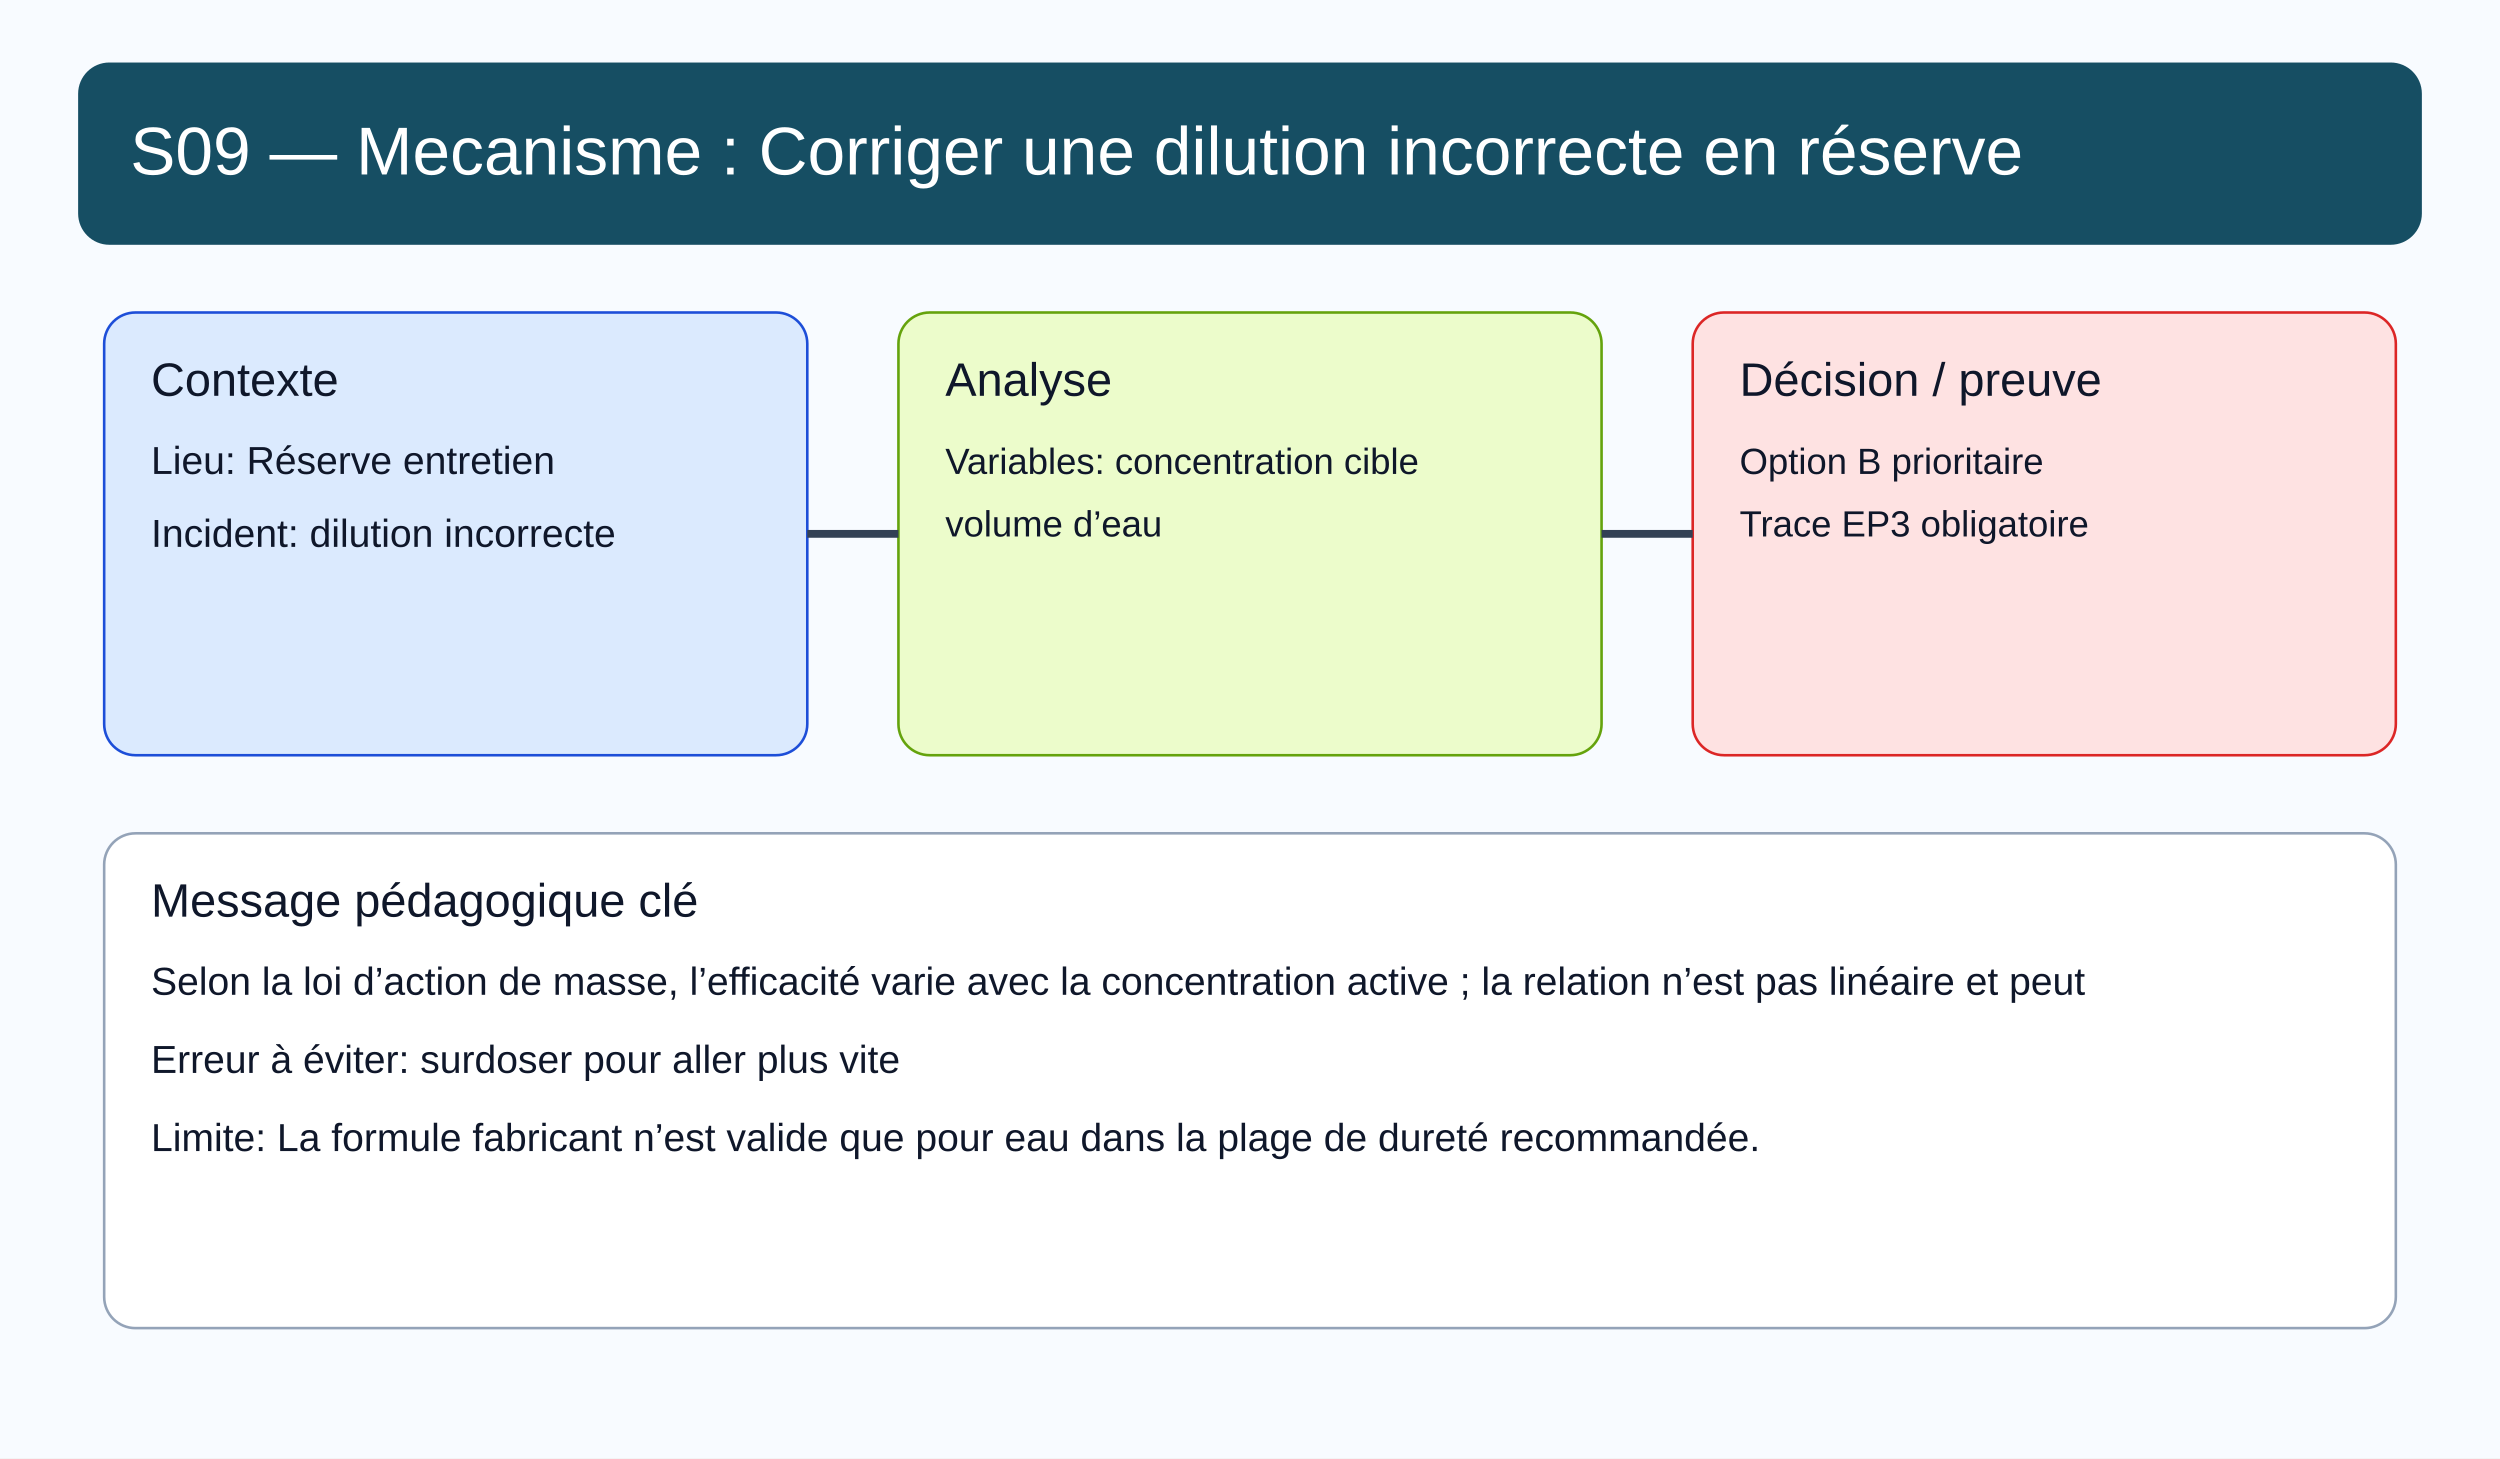
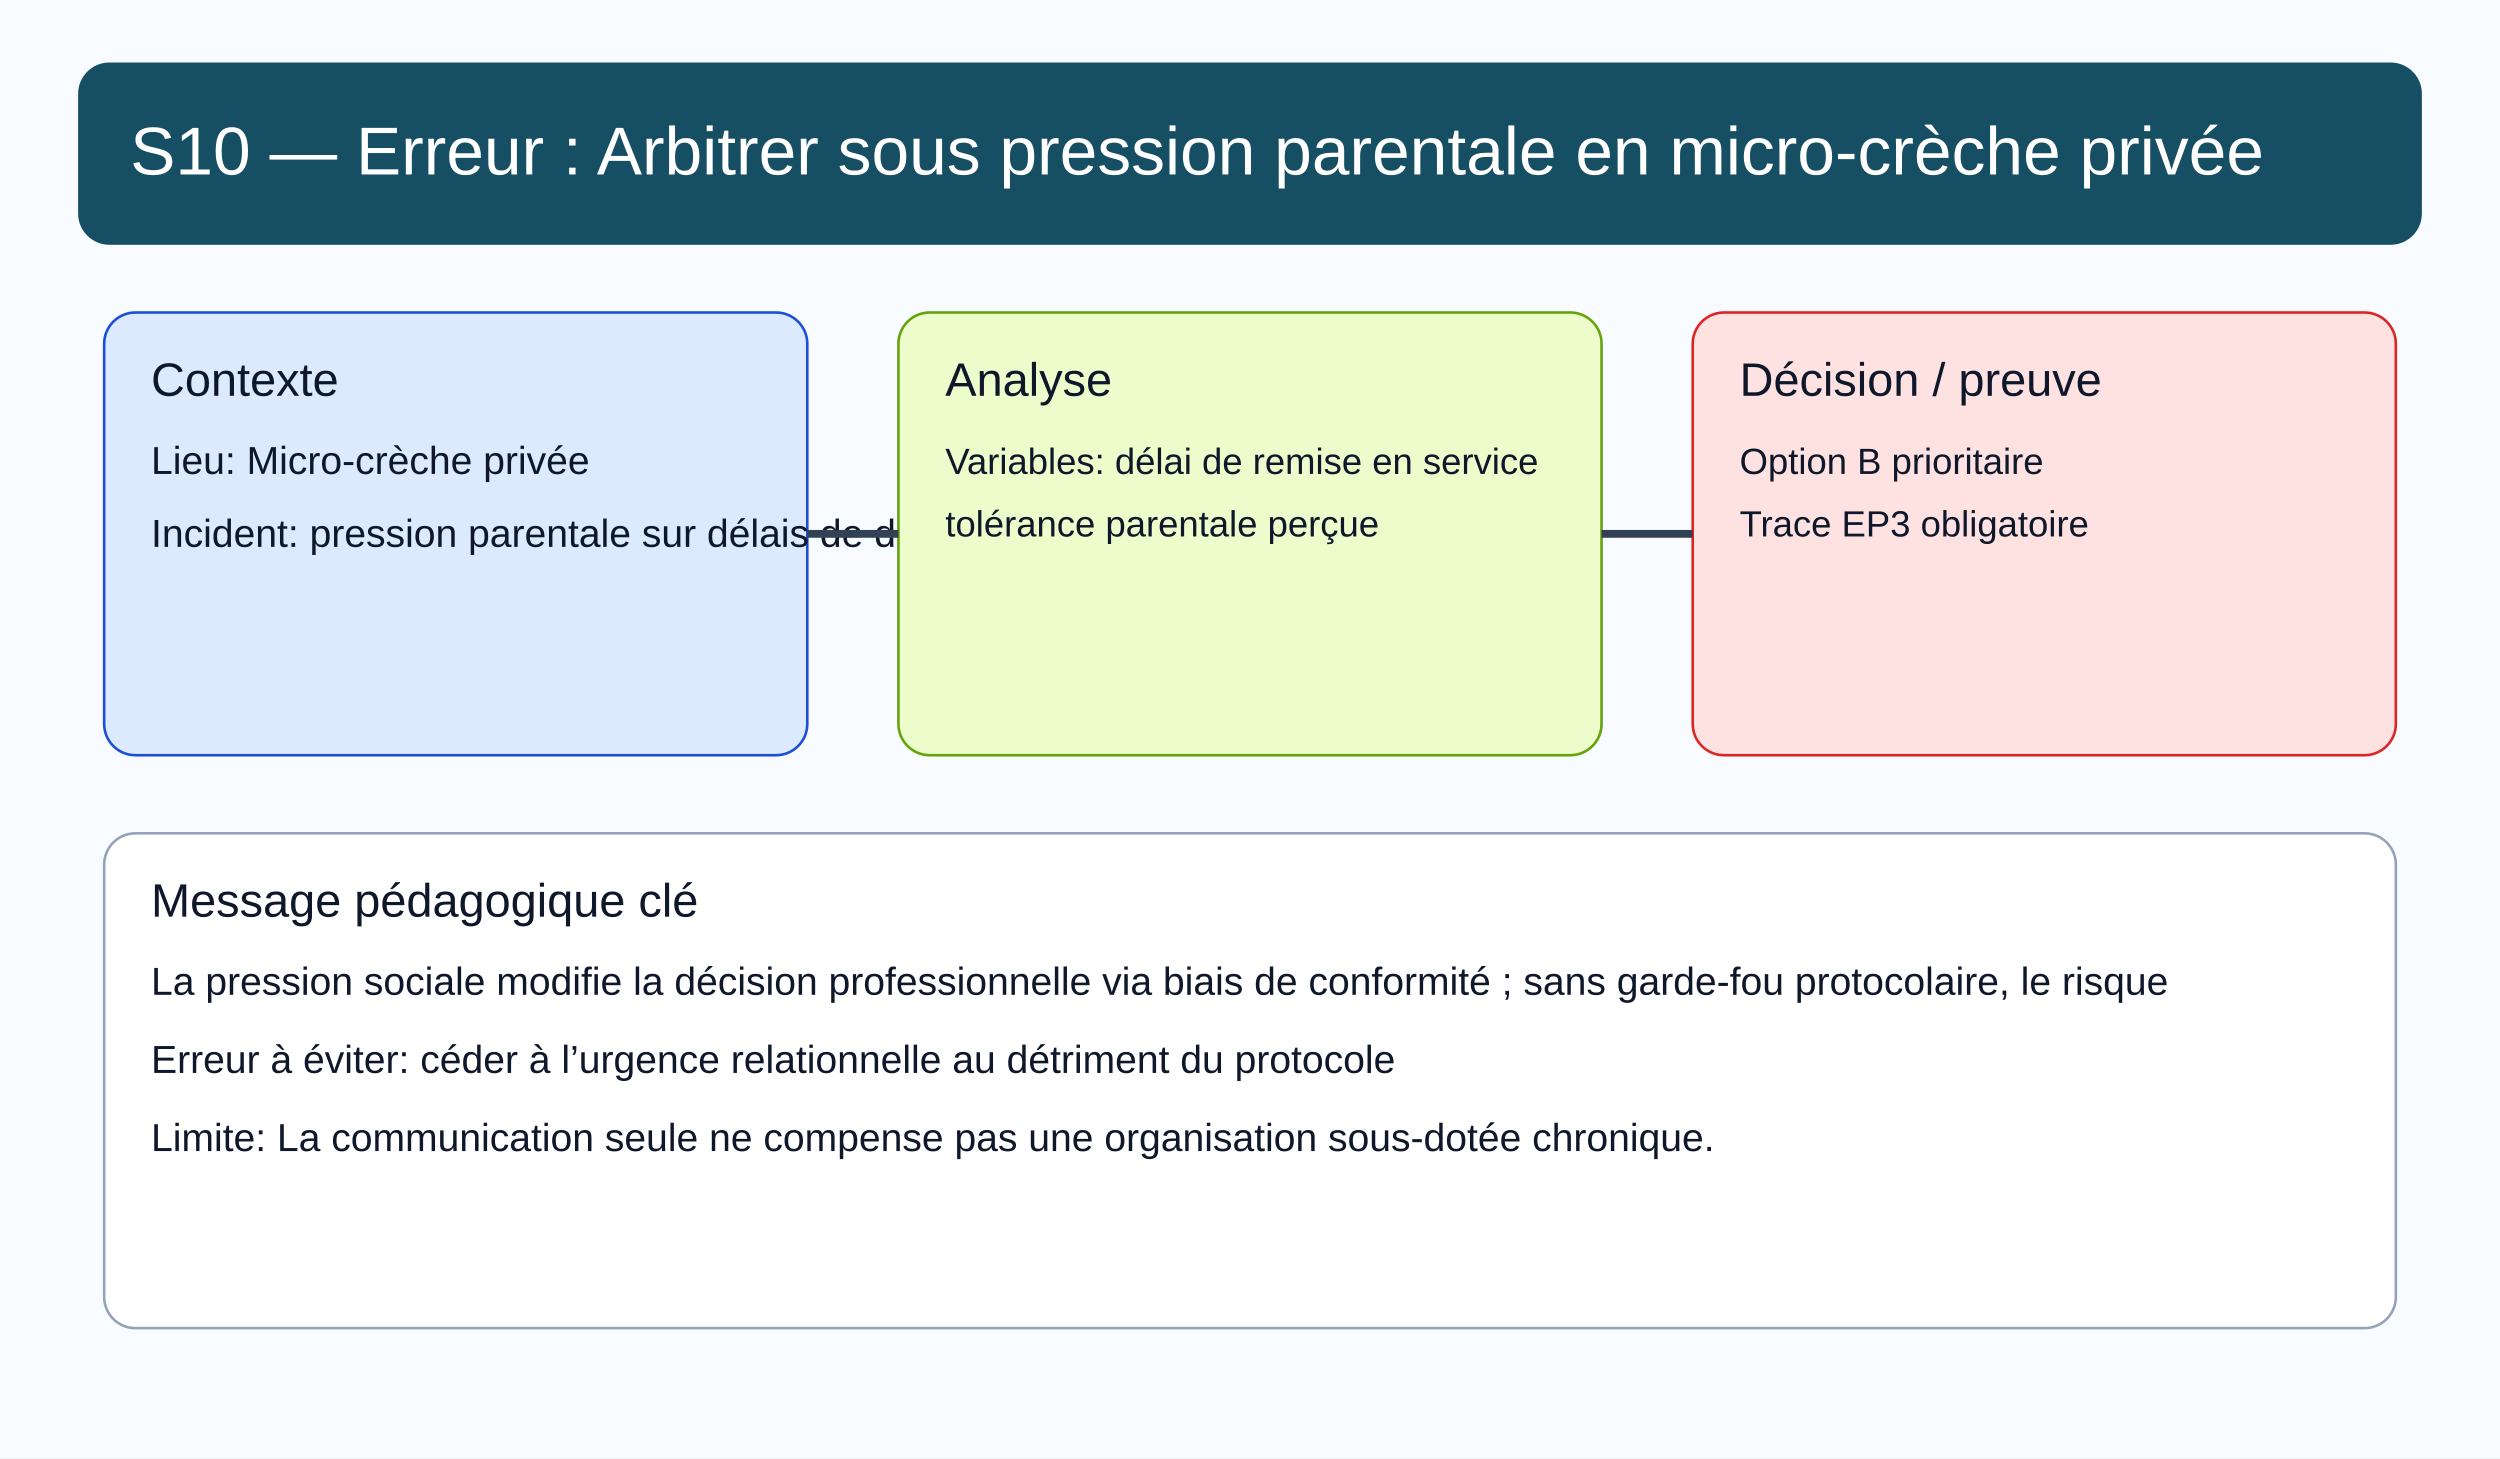
<svg xmlns="http://www.w3.org/2000/svg" width="960" height="560" viewBox="0 0 960 560">
  <rect width="960" height="560" fill="#f8fbff" />
  <rect x="30" y="24" width="900" height="70" rx="12" fill="#164e63" />
-   <text x="50" y="67" font-size="26" fill="#fff" font-family="Arial">S09 — Mecanisme : Corriger une dilution incorrecte en réserve</text>
+   <text x="50" y="67" font-size="26" fill="#fff" font-family="Arial">S10 — Erreur : Arbitrer sous pression parentale en micro-crèche privée</text>
  <rect x="40" y="120" width="270" height="170" rx="12" fill="#dbeafe" stroke="#1d4ed8" />
  <text x="58" y="152" font-size="18" fill="#0f172a" font-family="Arial">Contexte</text>
-   <text x="58" y="182" font-size="15" fill="#0f172a" font-family="Arial">Lieu: Réserve entretien</text>
-   <text x="58" y="210" font-size="15" fill="#0f172a" font-family="Arial">Incident: dilution incorrecte</text>
+   <text x="58" y="182" font-size="15" fill="#0f172a" font-family="Arial">Lieu: Micro-crèche privée</text>
+   <text x="58" y="210" font-size="15" fill="#0f172a" font-family="Arial">Incident: pression parentale sur délais de désinfect</text>
  <rect x="345" y="120" width="270" height="170" rx="12" fill="#ecfccb" stroke="#65a30d" />
  <text x="363" y="152" font-size="18" fill="#0f172a" font-family="Arial">Analyse</text>
-   <text x="363" y="182" font-size="14" fill="#0f172a" font-family="Arial">Variables: concentration cible</text>
-   <text x="363" y="206" font-size="14" fill="#0f172a" font-family="Arial">volume d’eau</text>
+   <text x="363" y="182" font-size="14" fill="#0f172a" font-family="Arial">Variables: délai de remise en service</text>
+   <text x="363" y="206" font-size="14" fill="#0f172a" font-family="Arial">tolérance parentale perçue</text>
  <rect x="650" y="120" width="270" height="170" rx="12" fill="#fee2e2" stroke="#dc2626" />
  <text x="668" y="152" font-size="18" fill="#0f172a" font-family="Arial">Décision / preuve</text>
  <text x="668" y="182" font-size="14" fill="#0f172a" font-family="Arial">Option B prioritaire</text>
  <text x="668" y="206" font-size="14" fill="#0f172a" font-family="Arial">Trace EP3 obligatoire</text>
  <line x1="310" y1="205" x2="345" y2="205" stroke="#334155" stroke-width="3" />
  <line x1="615" y1="205" x2="650" y2="205" stroke="#334155" stroke-width="3" />
  <rect x="40" y="320" width="880" height="190" rx="12" fill="#ffffff" stroke="#94a3b8" />
  <text x="58" y="352" font-size="18" fill="#0f172a" font-family="Arial">Message pédagogique clé</text>
-   <text x="58" y="382" font-size="15" fill="#0f172a" font-family="Arial">Selon la loi d’action de masse, l’efficacité varie avec la concentration active ; la relation n’est pas linéaire et peut</text>
-   <text x="58" y="412" font-size="15" fill="#0f172a" font-family="Arial">Erreur à éviter: surdoser pour aller plus vite</text>
-   <text x="58" y="442" font-size="15" fill="#0f172a" font-family="Arial">Limite: La formule fabricant n’est valide que pour eau dans la plage de dureté recommandée.</text>
+   <text x="58" y="382" font-size="15" fill="#0f172a" font-family="Arial">La pression sociale modifie la décision professionnelle via biais de conformité ; sans garde-fou protocolaire, le risque</text>
+   <text x="58" y="412" font-size="15" fill="#0f172a" font-family="Arial">Erreur à éviter: céder à l’urgence relationnelle au détriment du protocole</text>
+   <text x="58" y="442" font-size="15" fill="#0f172a" font-family="Arial">Limite: La communication seule ne compense pas une organisation sous-dotée chronique.</text>
</svg>
